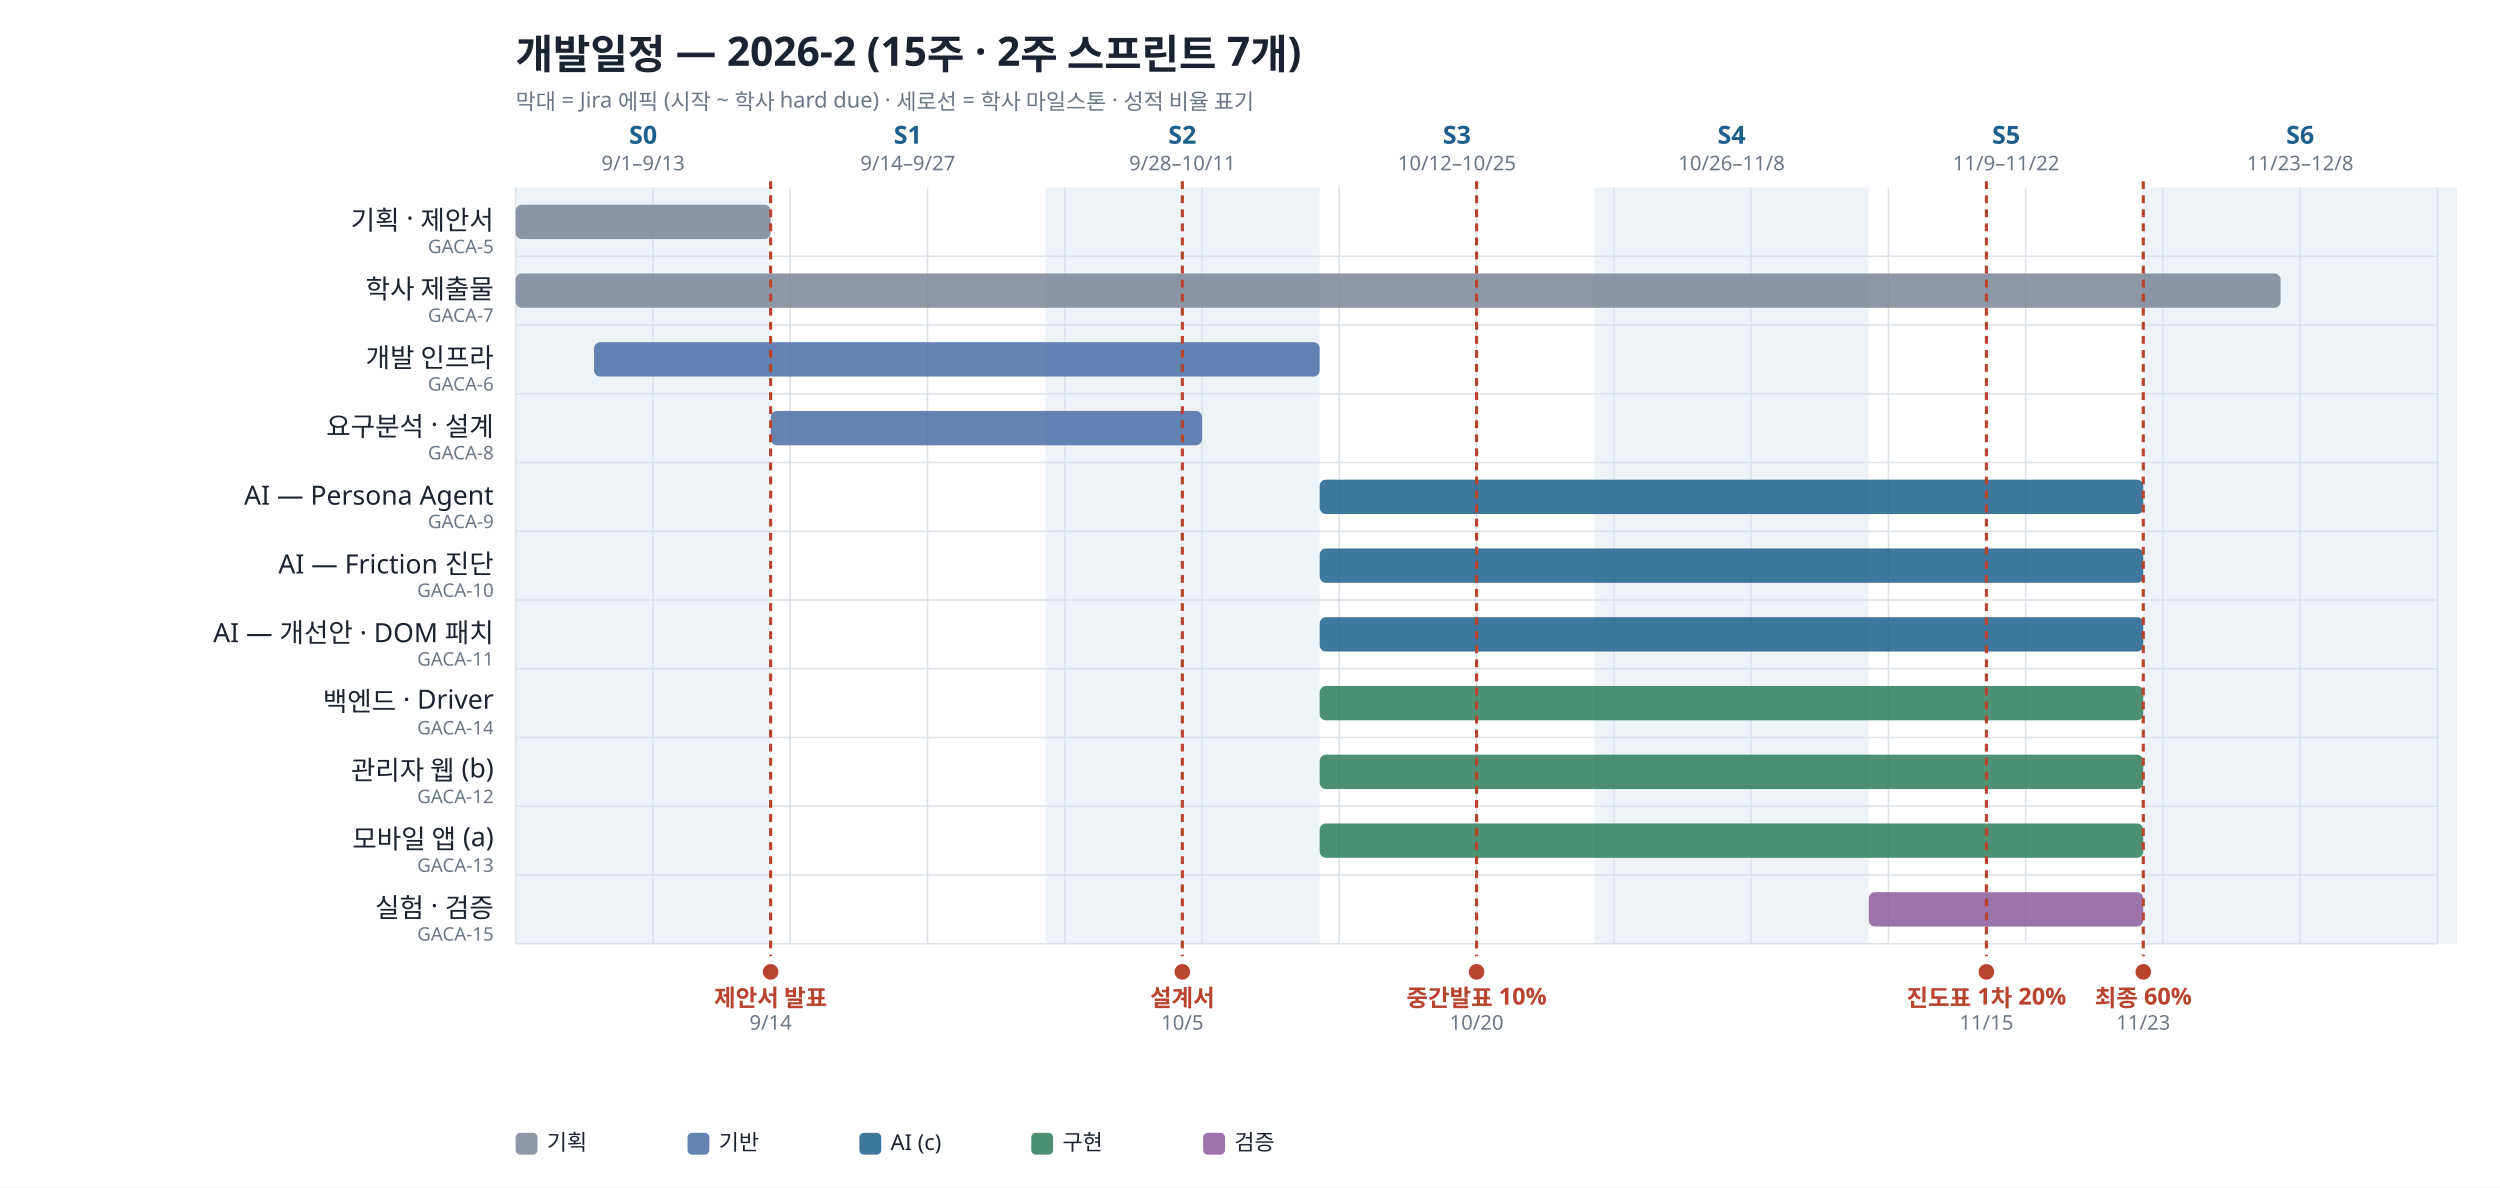
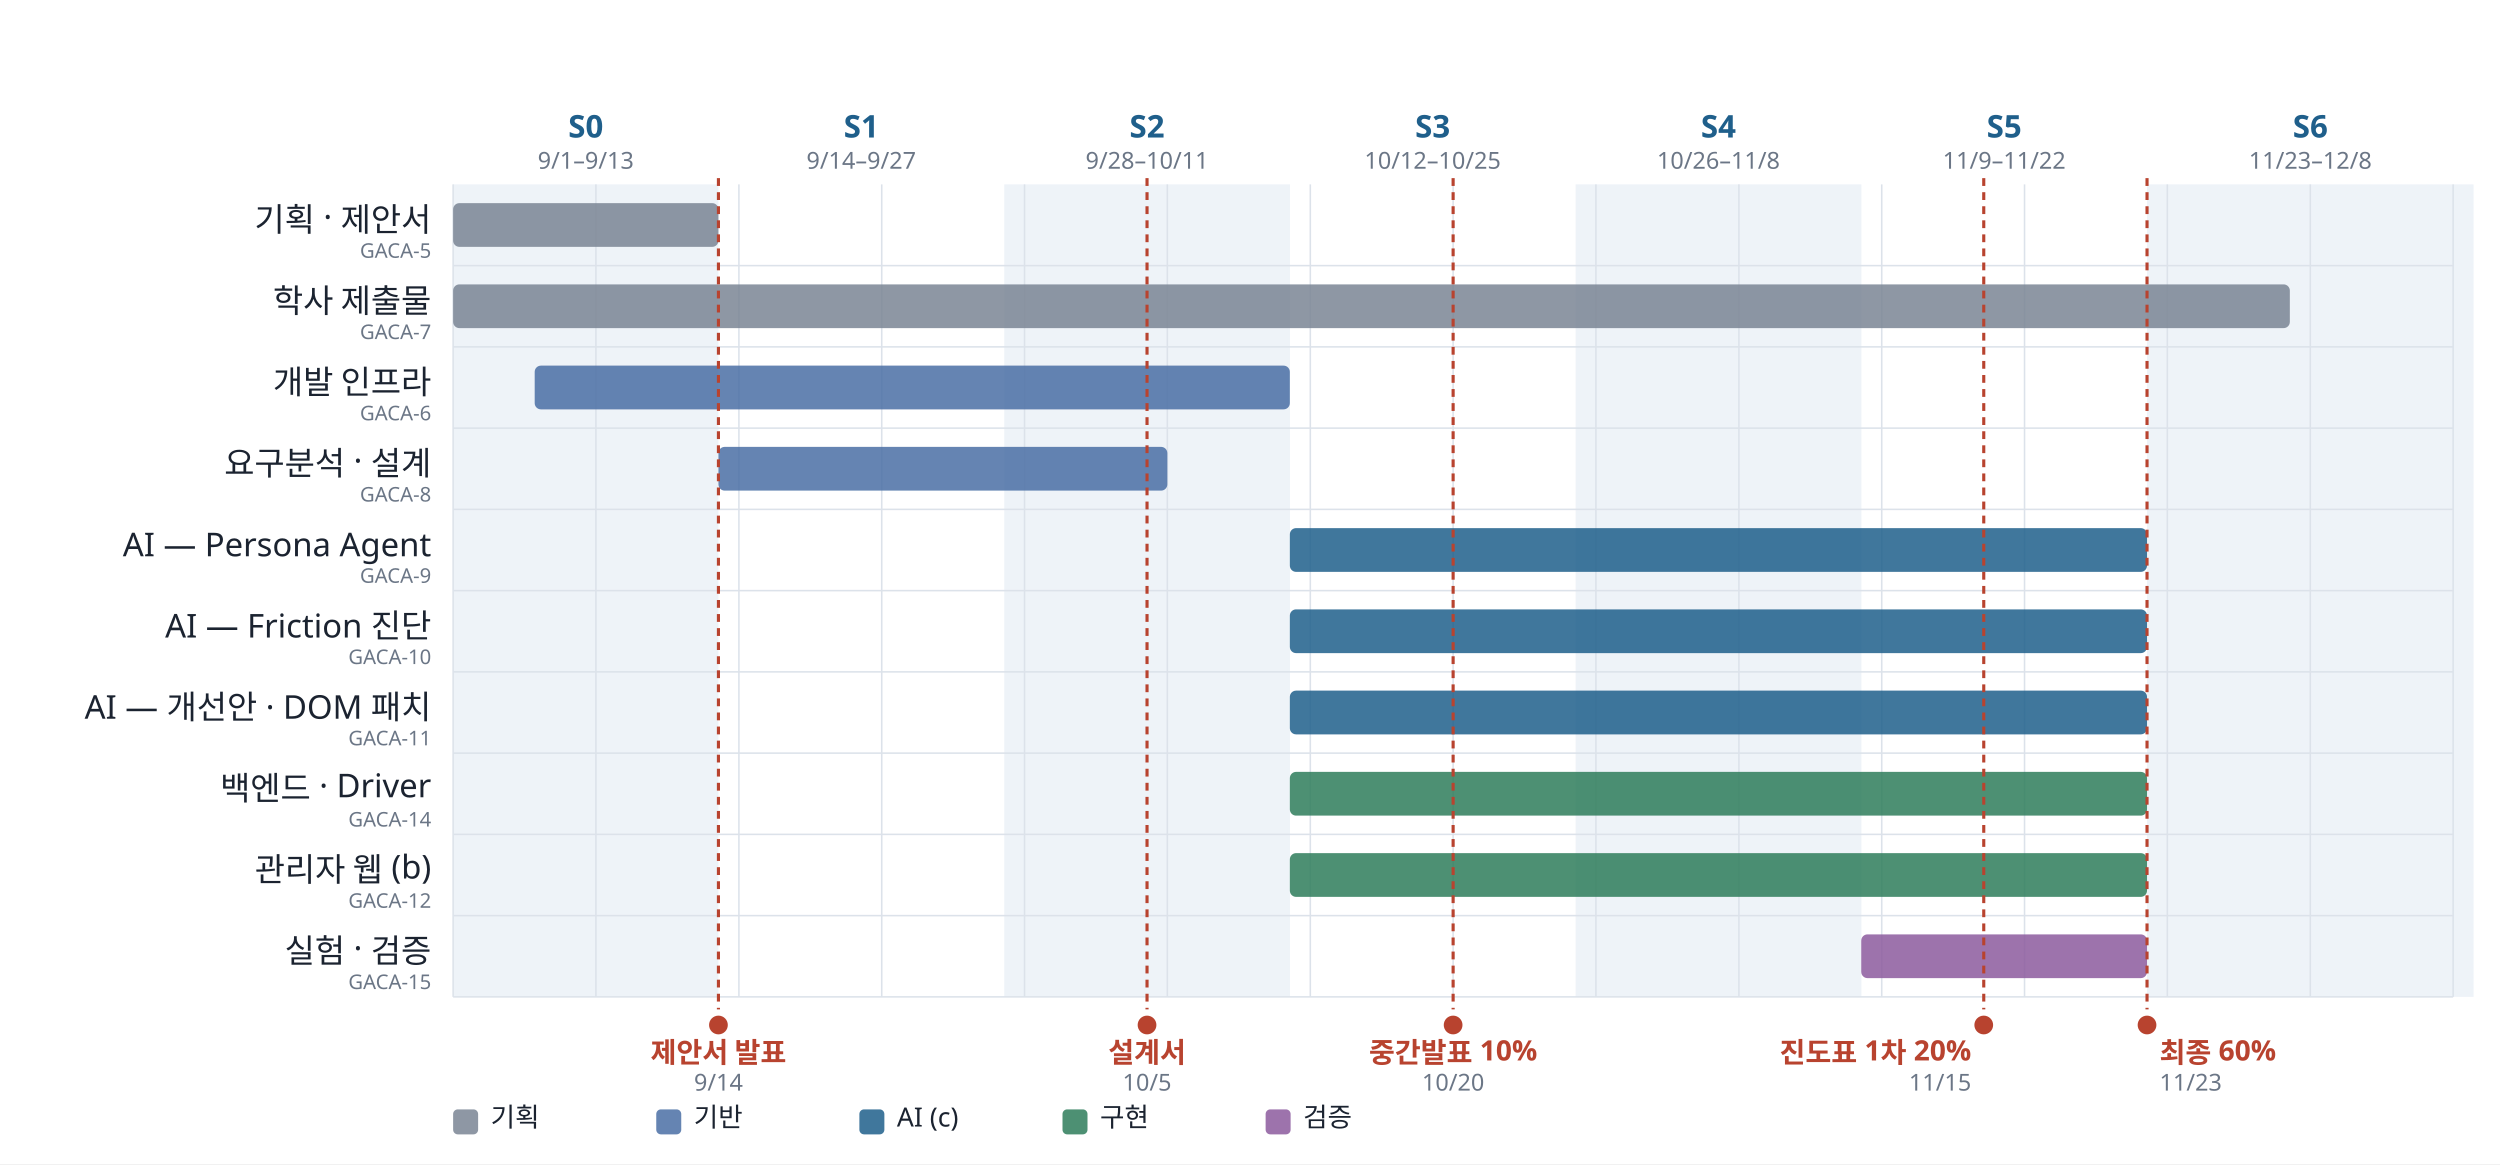
- <svg xmlns="http://www.w3.org/2000/svg" viewBox="0 0 1600 760" width="1600" height="760" font-family="&quot;IBM Plex Sans KR&quot;,&quot;Apple SD Gothic Neo&quot;,&quot;Noto Sans KR&quot;,&quot;Malgun Gothic&quot;,sans-serif">
-   <rect width="1600" height="760" fill="#FFFFFF" />
-   <text x="330" y="44" font-size="26" font-weight="700" fill="#1B2330">개발일정 — 2026-2 (15주 · 2주 스프린트 7개)</text>
-   <text x="330" y="70" font-size="14" fill="#6B7686">막대 = Jira 에픽 (시작 ~ 학사 hard due) · 세로선 = 학사 마일스톤 · 성적 비율 표기</text>
-   <rect x="330.0" y="120" width="163.2" height="484" fill="#EEF3F8" />
-   <text x="411.6" y="92" font-size="16" font-weight="600" fill="#1F5F8B" text-anchor="middle">S0</text>
-   <text x="411.6" y="109" font-size="13" fill="#6B7686" text-anchor="middle">9/1–9/13</text>
-   <text x="581.0" y="92" font-size="16" font-weight="600" fill="#1F5F8B" text-anchor="middle">S1</text>
-   <text x="581.0" y="109" font-size="13" fill="#6B7686" text-anchor="middle">9/14–9/27</text>
-   <rect x="668.9" y="120" width="175.7" height="484" fill="#EEF3F8" />
-   <text x="756.7" y="92" font-size="16" font-weight="600" fill="#1F5F8B" text-anchor="middle">S2</text>
-   <text x="756.7" y="109" font-size="13" fill="#6B7686" text-anchor="middle">9/28–10/11</text>
-   <text x="932.4" y="92" font-size="16" font-weight="600" fill="#1F5F8B" text-anchor="middle">S3</text>
-   <text x="932.4" y="109" font-size="13" fill="#6B7686" text-anchor="middle">10/12–10/25</text>
-   <rect x="1020.3" y="120" width="175.7" height="484" fill="#EEF3F8" />
-   <text x="1108.2" y="92" font-size="16" font-weight="600" fill="#1F5F8B" text-anchor="middle">S4</text>
-   <text x="1108.2" y="109" font-size="13" fill="#6B7686" text-anchor="middle">10/26–11/8</text>
-   <text x="1283.9" y="92" font-size="16" font-weight="600" fill="#1F5F8B" text-anchor="middle">S5</text>
-   <text x="1283.9" y="109" font-size="13" fill="#6B7686" text-anchor="middle">11/9–11/22</text>
-   <rect x="1371.7" y="120" width="200.8" height="484" fill="#EEF3F8" />
-   <text x="1472.1" y="92" font-size="16" font-weight="600" fill="#1F5F8B" text-anchor="middle">S6</text>
-   <text x="1472.1" y="109" font-size="13" fill="#6B7686" text-anchor="middle">11/23–12/8</text>
-   <line x1="330.0" y1="120" x2="330.0" y2="604" stroke="#DCE2EA" stroke-width="1" />
-   <line x1="417.9" y1="120" x2="417.9" y2="604" stroke="#DCE2EA" stroke-width="1" />
-   <line x1="505.7" y1="120" x2="505.7" y2="604" stroke="#DCE2EA" stroke-width="1" />
-   <line x1="593.6" y1="120" x2="593.6" y2="604" stroke="#DCE2EA" stroke-width="1" />
-   <line x1="681.4" y1="120" x2="681.4" y2="604" stroke="#DCE2EA" stroke-width="1" />
-   <line x1="769.3" y1="120" x2="769.3" y2="604" stroke="#DCE2EA" stroke-width="1" />
-   <line x1="857.1" y1="120" x2="857.1" y2="604" stroke="#DCE2EA" stroke-width="1" />
-   <line x1="945.0" y1="120" x2="945.0" y2="604" stroke="#DCE2EA" stroke-width="1" />
-   <line x1="1032.9" y1="120" x2="1032.9" y2="604" stroke="#DCE2EA" stroke-width="1" />
-   <line x1="1120.7" y1="120" x2="1120.7" y2="604" stroke="#DCE2EA" stroke-width="1" />
-   <line x1="1208.6" y1="120" x2="1208.6" y2="604" stroke="#DCE2EA" stroke-width="1" />
-   <line x1="1296.4" y1="120" x2="1296.4" y2="604" stroke="#DCE2EA" stroke-width="1" />
-   <line x1="1384.3" y1="120" x2="1384.3" y2="604" stroke="#DCE2EA" stroke-width="1" />
-   <line x1="1472.1" y1="120" x2="1472.1" y2="604" stroke="#DCE2EA" stroke-width="1" />
-   <line x1="1560.0" y1="120" x2="1560.0" y2="604" stroke="#DCE2EA" stroke-width="1" />
-   <line x1="330" y1="164" x2="1560" y2="164" stroke="#DCE2EA" />
-   <text x="316" y="147.0" font-size="17" fill="#1B2330" text-anchor="end">기획 · 제안서</text>
-   <text x="316" y="162.0" font-size="12" fill="#6B7686" text-anchor="end">GACA-5</text>
-   <rect x="330.0" y="131" width="163.2" height="22" rx="4" fill="#7A8594" opacity="0.85" />
-   <line x1="330" y1="208" x2="1560" y2="208" stroke="#DCE2EA" />
-   <text x="316" y="191.0" font-size="17" fill="#1B2330" text-anchor="end">학사 제출물</text>
-   <text x="316" y="206.0" font-size="12" fill="#6B7686" text-anchor="end">GACA-7</text>
-   <rect x="330.0" y="175" width="1129.6" height="22" rx="4" fill="#7A8594" opacity="0.85" />
-   <line x1="330" y1="252" x2="1560" y2="252" stroke="#DCE2EA" />
-   <text x="316" y="235.0" font-size="17" fill="#1B2330" text-anchor="end">개발 인프라</text>
-   <text x="316" y="250.0" font-size="12" fill="#6B7686" text-anchor="end">GACA-6</text>
-   <rect x="380.2" y="219" width="464.4" height="22" rx="4" fill="#4A6FA5" opacity="0.85" />
-   <line x1="330" y1="296" x2="1560" y2="296" stroke="#DCE2EA" />
-   <text x="316" y="279.0" font-size="17" fill="#1B2330" text-anchor="end">요구분석 · 설계</text>
-   <text x="316" y="294.0" font-size="12" fill="#6B7686" text-anchor="end">GACA-8</text>
-   <rect x="493.2" y="263" width="276.1" height="22" rx="4" fill="#4A6FA5" opacity="0.85" />
-   <line x1="330" y1="340" x2="1560" y2="340" stroke="#DCE2EA" />
-   <text x="316" y="323.0" font-size="17" fill="#1B2330" text-anchor="end">AI — Persona Agent</text>
-   <text x="316" y="338.0" font-size="12" fill="#6B7686" text-anchor="end">GACA-9</text>
-   <rect x="844.6" y="307" width="527.1" height="22" rx="4" fill="#1F5F8B" opacity="0.85" />
-   <line x1="330" y1="384" x2="1560" y2="384" stroke="#DCE2EA" />
-   <text x="316" y="367.0" font-size="17" fill="#1B2330" text-anchor="end">AI — Friction 진단</text>
-   <text x="316" y="382.0" font-size="12" fill="#6B7686" text-anchor="end">GACA-10</text>
-   <rect x="844.6" y="351" width="527.1" height="22" rx="4" fill="#1F5F8B" opacity="0.85" />
-   <line x1="330" y1="428" x2="1560" y2="428" stroke="#DCE2EA" />
-   <text x="316" y="411.0" font-size="17" fill="#1B2330" text-anchor="end">AI — 개선안 · DOM 패치</text>
-   <text x="316" y="426.0" font-size="12" fill="#6B7686" text-anchor="end">GACA-11</text>
-   <rect x="844.6" y="395" width="527.1" height="22" rx="4" fill="#1F5F8B" opacity="0.85" />
-   <line x1="330" y1="472" x2="1560" y2="472" stroke="#DCE2EA" />
-   <text x="316" y="455.0" font-size="17" fill="#1B2330" text-anchor="end">백엔드 · Driver</text>
-   <text x="316" y="470.0" font-size="12" fill="#6B7686" text-anchor="end">GACA-14</text>
-   <rect x="844.6" y="439" width="527.1" height="22" rx="4" fill="#2E7D5B" opacity="0.85" />
-   <line x1="330" y1="516" x2="1560" y2="516" stroke="#DCE2EA" />
-   <text x="316" y="499.0" font-size="17" fill="#1B2330" text-anchor="end">관리자 웹 (b)</text>
-   <text x="316" y="514.0" font-size="12" fill="#6B7686" text-anchor="end">GACA-12</text>
-   <rect x="844.6" y="483" width="527.1" height="22" rx="4" fill="#2E7D5B" opacity="0.85" />
-   <line x1="330" y1="560" x2="1560" y2="560" stroke="#DCE2EA" />
-   <text x="316" y="543.0" font-size="17" fill="#1B2330" text-anchor="end">모바일 앱 (a)</text>
-   <text x="316" y="558.0" font-size="12" fill="#6B7686" text-anchor="end">GACA-13</text>
-   <rect x="844.6" y="527" width="527.1" height="22" rx="4" fill="#2E7D5B" opacity="0.85" />
-   <line x1="330" y1="604" x2="1560" y2="604" stroke="#DCE2EA" />
-   <text x="316" y="587.0" font-size="17" fill="#1B2330" text-anchor="end">실험 · 검증</text>
-   <text x="316" y="602.0" font-size="12" fill="#6B7686" text-anchor="end">GACA-15</text>
-   <rect x="1196.0" y="571" width="175.7" height="22" rx="4" fill="#8C5A9E" opacity="0.85" />
-   <line x1="493.2" y1="116" x2="493.2" y2="612" stroke="#B8432F" stroke-width="2" stroke-dasharray="5,4" />
-   <circle cx="493.2" cy="622" r="5" fill="#B8432F" />
-   <text x="493.2" y="644" font-size="15" font-weight="600" fill="#B8432F" text-anchor="middle">제안서 발표</text>
-   <text x="493.2" y="659" font-size="13" fill="#6B7686" text-anchor="middle">9/14</text>
-   <line x1="756.7" y1="116" x2="756.7" y2="612" stroke="#B8432F" stroke-width="2" stroke-dasharray="5,4" />
-   <circle cx="756.7" cy="622" r="5" fill="#B8432F" />
-   <text x="756.7" y="644" font-size="15" font-weight="600" fill="#B8432F" text-anchor="middle">설계서</text>
-   <text x="756.7" y="659" font-size="13" fill="#6B7686" text-anchor="middle">10/5</text>
-   <line x1="945.0" y1="116" x2="945.0" y2="612" stroke="#B8432F" stroke-width="2" stroke-dasharray="5,4" />
-   <circle cx="945.0" cy="622" r="5" fill="#B8432F" />
-   <text x="945.0" y="644" font-size="15" font-weight="600" fill="#B8432F" text-anchor="middle">중간발표 10%</text>
-   <text x="945.0" y="659" font-size="13" fill="#6B7686" text-anchor="middle">10/20</text>
-   <line x1="1271.3" y1="116" x2="1271.3" y2="612" stroke="#B8432F" stroke-width="2" stroke-dasharray="5,4" />
-   <circle cx="1271.3" cy="622" r="5" fill="#B8432F" />
-   <text x="1271.3" y="644" font-size="15" font-weight="600" fill="#B8432F" text-anchor="middle">진도표 1차 20%</text>
-   <text x="1271.3" y="659" font-size="13" fill="#6B7686" text-anchor="middle">11/15</text>
-   <line x1="1371.7" y1="116" x2="1371.7" y2="612" stroke="#B8432F" stroke-width="2" stroke-dasharray="5,4" />
-   <circle cx="1371.7" cy="622" r="5" fill="#B8432F" />
-   <text x="1371.7" y="644" font-size="15" font-weight="600" fill="#B8432F" text-anchor="middle">최종 60%</text>
-   <text x="1371.7" y="659" font-size="13" fill="#6B7686" text-anchor="middle">11/23</text>
-   <rect x="330" y="725" width="14" height="14" rx="3" fill="#7A8594" opacity="0.85" />
-   <text x="350" y="736" font-size="14" fill="#1B2330">기획</text>
-   <rect x="440" y="725" width="14" height="14" rx="3" fill="#4A6FA5" opacity="0.85" />
-   <text x="460" y="736" font-size="14" fill="#1B2330">기반</text>
-   <rect x="550" y="725" width="14" height="14" rx="3" fill="#1F5F8B" opacity="0.85" />
-   <text x="570" y="736" font-size="14" fill="#1B2330">AI (c)</text>
-   <rect x="660" y="725" width="14" height="14" rx="3" fill="#2E7D5B" opacity="0.85" />
-   <text x="680" y="736" font-size="14" fill="#1B2330">구현</text>
-   <rect x="770" y="725" width="14" height="14" rx="3" fill="#8C5A9E" opacity="0.85" />
-   <text x="790" y="736" font-size="14" fill="#1B2330">검증</text>
+ <svg xmlns="http://www.w3.org/2000/svg" viewBox="0 0 1600 745" width="1600" height="745" font-family="&quot;IBM Plex Sans KR&quot;,&quot;Apple SD Gothic Neo&quot;,&quot;Noto Sans KR&quot;,&quot;Malgun Gothic&quot;,sans-serif">
+   <rect width="1600" height="745" fill="#FFFFFF" />
+   <rect x="290.0" y="118" width="169.8" height="520" fill="#EEF3F8" />
+   <text x="374.9" y="88" font-size="20" font-weight="600" fill="#1F5F8B" text-anchor="middle">S0</text>
+   <text x="374.9" y="108" font-size="15" fill="#6B7686" text-anchor="middle">9/1–9/13</text>
+   <text x="551.2" y="88" font-size="20" font-weight="600" fill="#1F5F8B" text-anchor="middle">S1</text>
+   <text x="551.2" y="108" font-size="15" fill="#6B7686" text-anchor="middle">9/14–9/27</text>
+   <rect x="642.7" y="118" width="182.9" height="520" fill="#EEF3F8" />
+   <text x="734.1" y="88" font-size="20" font-weight="600" fill="#1F5F8B" text-anchor="middle">S2</text>
+   <text x="734.1" y="108" font-size="15" fill="#6B7686" text-anchor="middle">9/28–10/11</text>
+   <text x="916.9" y="88" font-size="20" font-weight="600" fill="#1F5F8B" text-anchor="middle">S3</text>
+   <text x="916.9" y="108" font-size="15" fill="#6B7686" text-anchor="middle">10/12–10/25</text>
+   <rect x="1008.4" y="118" width="182.9" height="520" fill="#EEF3F8" />
+   <text x="1099.8" y="88" font-size="20" font-weight="600" fill="#1F5F8B" text-anchor="middle">S4</text>
+   <text x="1099.8" y="108" font-size="15" fill="#6B7686" text-anchor="middle">10/26–11/8</text>
+   <text x="1282.7" y="88" font-size="20" font-weight="600" fill="#1F5F8B" text-anchor="middle">S5</text>
+   <text x="1282.7" y="108" font-size="15" fill="#6B7686" text-anchor="middle">11/9–11/22</text>
+   <rect x="1374.1" y="118" width="209.0" height="520" fill="#EEF3F8" />
+   <text x="1478.6" y="88" font-size="20" font-weight="600" fill="#1F5F8B" text-anchor="middle">S6</text>
+   <text x="1478.6" y="108" font-size="15" fill="#6B7686" text-anchor="middle">11/23–12/8</text>
+   <line x1="290.0" y1="118" x2="290.0" y2="638" stroke="#DCE2EA" stroke-width="1" />
+   <line x1="381.4" y1="118" x2="381.4" y2="638" stroke="#DCE2EA" stroke-width="1" />
+   <line x1="472.9" y1="118" x2="472.9" y2="638" stroke="#DCE2EA" stroke-width="1" />
+   <line x1="564.3" y1="118" x2="564.3" y2="638" stroke="#DCE2EA" stroke-width="1" />
+   <line x1="655.7" y1="118" x2="655.7" y2="638" stroke="#DCE2EA" stroke-width="1" />
+   <line x1="747.1" y1="118" x2="747.1" y2="638" stroke="#DCE2EA" stroke-width="1" />
+   <line x1="838.6" y1="118" x2="838.6" y2="638" stroke="#DCE2EA" stroke-width="1" />
+   <line x1="930.0" y1="118" x2="930.0" y2="638" stroke="#DCE2EA" stroke-width="1" />
+   <line x1="1021.4" y1="118" x2="1021.4" y2="638" stroke="#DCE2EA" stroke-width="1" />
+   <line x1="1112.9" y1="118" x2="1112.9" y2="638" stroke="#DCE2EA" stroke-width="1" />
+   <line x1="1204.3" y1="118" x2="1204.3" y2="638" stroke="#DCE2EA" stroke-width="1" />
+   <line x1="1295.7" y1="118" x2="1295.7" y2="638" stroke="#DCE2EA" stroke-width="1" />
+   <line x1="1387.1" y1="118" x2="1387.1" y2="638" stroke="#DCE2EA" stroke-width="1" />
+   <line x1="1478.6" y1="118" x2="1478.6" y2="638" stroke="#DCE2EA" stroke-width="1" />
+   <line x1="1570.0" y1="118" x2="1570.0" y2="638" stroke="#DCE2EA" stroke-width="1" />
+   <line x1="290" y1="170" x2="1570" y2="170" stroke="#DCE2EA" />
+   <text x="276" y="148.0" font-size="21" fill="#1B2330" text-anchor="end">기획 · 제안서</text>
+   <text x="276" y="165.0" font-size="13" fill="#6B7686" text-anchor="end">GACA-5</text>
+   <rect x="290.0" y="130" width="169.8" height="28" rx="4" fill="#7A8594" opacity="0.85" />
+   <line x1="290" y1="222" x2="1570" y2="222" stroke="#DCE2EA" />
+   <text x="276" y="200.0" font-size="21" fill="#1B2330" text-anchor="end">학사 제출물</text>
+   <text x="276" y="217.0" font-size="13" fill="#6B7686" text-anchor="end">GACA-7</text>
+   <rect x="290.0" y="182" width="1175.5" height="28" rx="4" fill="#7A8594" opacity="0.85" />
+   <line x1="290" y1="274" x2="1570" y2="274" stroke="#DCE2EA" />
+   <text x="276" y="252.0" font-size="21" fill="#1B2330" text-anchor="end">개발 인프라</text>
+   <text x="276" y="269.0" font-size="13" fill="#6B7686" text-anchor="end">GACA-6</text>
+   <rect x="342.2" y="234" width="483.3" height="28" rx="4" fill="#4A6FA5" opacity="0.85" />
+   <line x1="290" y1="326" x2="1570" y2="326" stroke="#DCE2EA" />
+   <text x="276" y="304.0" font-size="21" fill="#1B2330" text-anchor="end">요구분석 · 설계</text>
+   <text x="276" y="321.0" font-size="13" fill="#6B7686" text-anchor="end">GACA-8</text>
+   <rect x="459.8" y="286" width="287.3" height="28" rx="4" fill="#4A6FA5" opacity="0.85" />
+   <line x1="290" y1="378" x2="1570" y2="378" stroke="#DCE2EA" />
+   <text x="276" y="356.0" font-size="21" fill="#1B2330" text-anchor="end">AI — Persona Agent</text>
+   <text x="276" y="373.0" font-size="13" fill="#6B7686" text-anchor="end">GACA-9</text>
+   <rect x="825.5" y="338" width="548.6" height="28" rx="4" fill="#1F5F8B" opacity="0.85" />
+   <line x1="290" y1="430" x2="1570" y2="430" stroke="#DCE2EA" />
+   <text x="276" y="408.0" font-size="21" fill="#1B2330" text-anchor="end">AI — Friction 진단</text>
+   <text x="276" y="425.0" font-size="13" fill="#6B7686" text-anchor="end">GACA-10</text>
+   <rect x="825.5" y="390" width="548.6" height="28" rx="4" fill="#1F5F8B" opacity="0.85" />
+   <line x1="290" y1="482" x2="1570" y2="482" stroke="#DCE2EA" />
+   <text x="276" y="460.0" font-size="21" fill="#1B2330" text-anchor="end">AI — 개선안 · DOM 패치</text>
+   <text x="276" y="477.0" font-size="13" fill="#6B7686" text-anchor="end">GACA-11</text>
+   <rect x="825.5" y="442" width="548.6" height="28" rx="4" fill="#1F5F8B" opacity="0.85" />
+   <line x1="290" y1="534" x2="1570" y2="534" stroke="#DCE2EA" />
+   <text x="276" y="512.0" font-size="21" fill="#1B2330" text-anchor="end">백엔드 · Driver</text>
+   <text x="276" y="529.0" font-size="13" fill="#6B7686" text-anchor="end">GACA-14</text>
+   <rect x="825.5" y="494" width="548.6" height="28" rx="4" fill="#2E7D5B" opacity="0.85" />
+   <line x1="290" y1="586" x2="1570" y2="586" stroke="#DCE2EA" />
+   <text x="276" y="564.0" font-size="21" fill="#1B2330" text-anchor="end">관리자 웹 (b)</text>
+   <text x="276" y="581.0" font-size="13" fill="#6B7686" text-anchor="end">GACA-12</text>
+   <rect x="825.5" y="546" width="548.6" height="28" rx="4" fill="#2E7D5B" opacity="0.85" />
+   <line x1="290" y1="638" x2="1570" y2="638" stroke="#DCE2EA" />
+   <text x="276" y="616.0" font-size="21" fill="#1B2330" text-anchor="end">실험 · 검증</text>
+   <text x="276" y="633.0" font-size="13" fill="#6B7686" text-anchor="end">GACA-15</text>
+   <rect x="1191.2" y="598" width="182.9" height="28" rx="4" fill="#8C5A9E" opacity="0.85" />
+   <line x1="459.8" y1="114" x2="459.8" y2="646" stroke="#B8432F" stroke-width="2" stroke-dasharray="5,4" />
+   <circle cx="459.8" cy="656" r="6" fill="#B8432F" />
+   <text x="459.8" y="680" font-size="18" font-weight="600" fill="#B8432F" text-anchor="middle">제안서 발표</text>
+   <text x="459.8" y="698" font-size="15" fill="#6B7686" text-anchor="middle">9/14</text>
+   <line x1="734.1" y1="114" x2="734.1" y2="646" stroke="#B8432F" stroke-width="2" stroke-dasharray="5,4" />
+   <circle cx="734.1" cy="656" r="6" fill="#B8432F" />
+   <text x="734.1" y="680" font-size="18" font-weight="600" fill="#B8432F" text-anchor="middle">설계서</text>
+   <text x="734.1" y="698" font-size="15" fill="#6B7686" text-anchor="middle">10/5</text>
+   <line x1="930.0" y1="114" x2="930.0" y2="646" stroke="#B8432F" stroke-width="2" stroke-dasharray="5,4" />
+   <circle cx="930.0" cy="656" r="6" fill="#B8432F" />
+   <text x="930.0" y="680" font-size="18" font-weight="600" fill="#B8432F" text-anchor="middle">중간발표 10%</text>
+   <text x="930.0" y="698" font-size="15" fill="#6B7686" text-anchor="middle">10/20</text>
+   <line x1="1269.6" y1="114" x2="1269.6" y2="646" stroke="#B8432F" stroke-width="2" stroke-dasharray="5,4" />
+   <circle cx="1269.6" cy="656" r="6" fill="#B8432F" />
+   <text x="1261.6" y="680" font-size="18" font-weight="600" fill="#B8432F" text-anchor="end">진도표 1차 20%</text>
+   <text x="1261.6" y="698" font-size="15" fill="#6B7686" text-anchor="end">11/15</text>
+   <line x1="1374.1" y1="114" x2="1374.1" y2="646" stroke="#B8432F" stroke-width="2" stroke-dasharray="5,4" />
+   <circle cx="1374.1" cy="656" r="6" fill="#B8432F" />
+   <text x="1382.1" y="680" font-size="18" font-weight="600" fill="#B8432F" text-anchor="start">최종 60%</text>
+   <text x="1382.1" y="698" font-size="15" fill="#6B7686" text-anchor="start">11/23</text>
+   <rect x="290" y="710" width="16" height="16" rx="3" fill="#7A8594" opacity="0.85" />
+   <text x="314" y="721" font-size="17" fill="#1B2330">기획</text>
+   <rect x="420" y="710" width="16" height="16" rx="3" fill="#4A6FA5" opacity="0.85" />
+   <text x="444" y="721" font-size="17" fill="#1B2330">기반</text>
+   <rect x="550" y="710" width="16" height="16" rx="3" fill="#1F5F8B" opacity="0.85" />
+   <text x="574" y="721" font-size="17" fill="#1B2330">AI (c)</text>
+   <rect x="680" y="710" width="16" height="16" rx="3" fill="#2E7D5B" opacity="0.85" />
+   <text x="704" y="721" font-size="17" fill="#1B2330">구현</text>
+   <rect x="810" y="710" width="16" height="16" rx="3" fill="#8C5A9E" opacity="0.85" />
+   <text x="834" y="721" font-size="17" fill="#1B2330">검증</text>
</svg>
